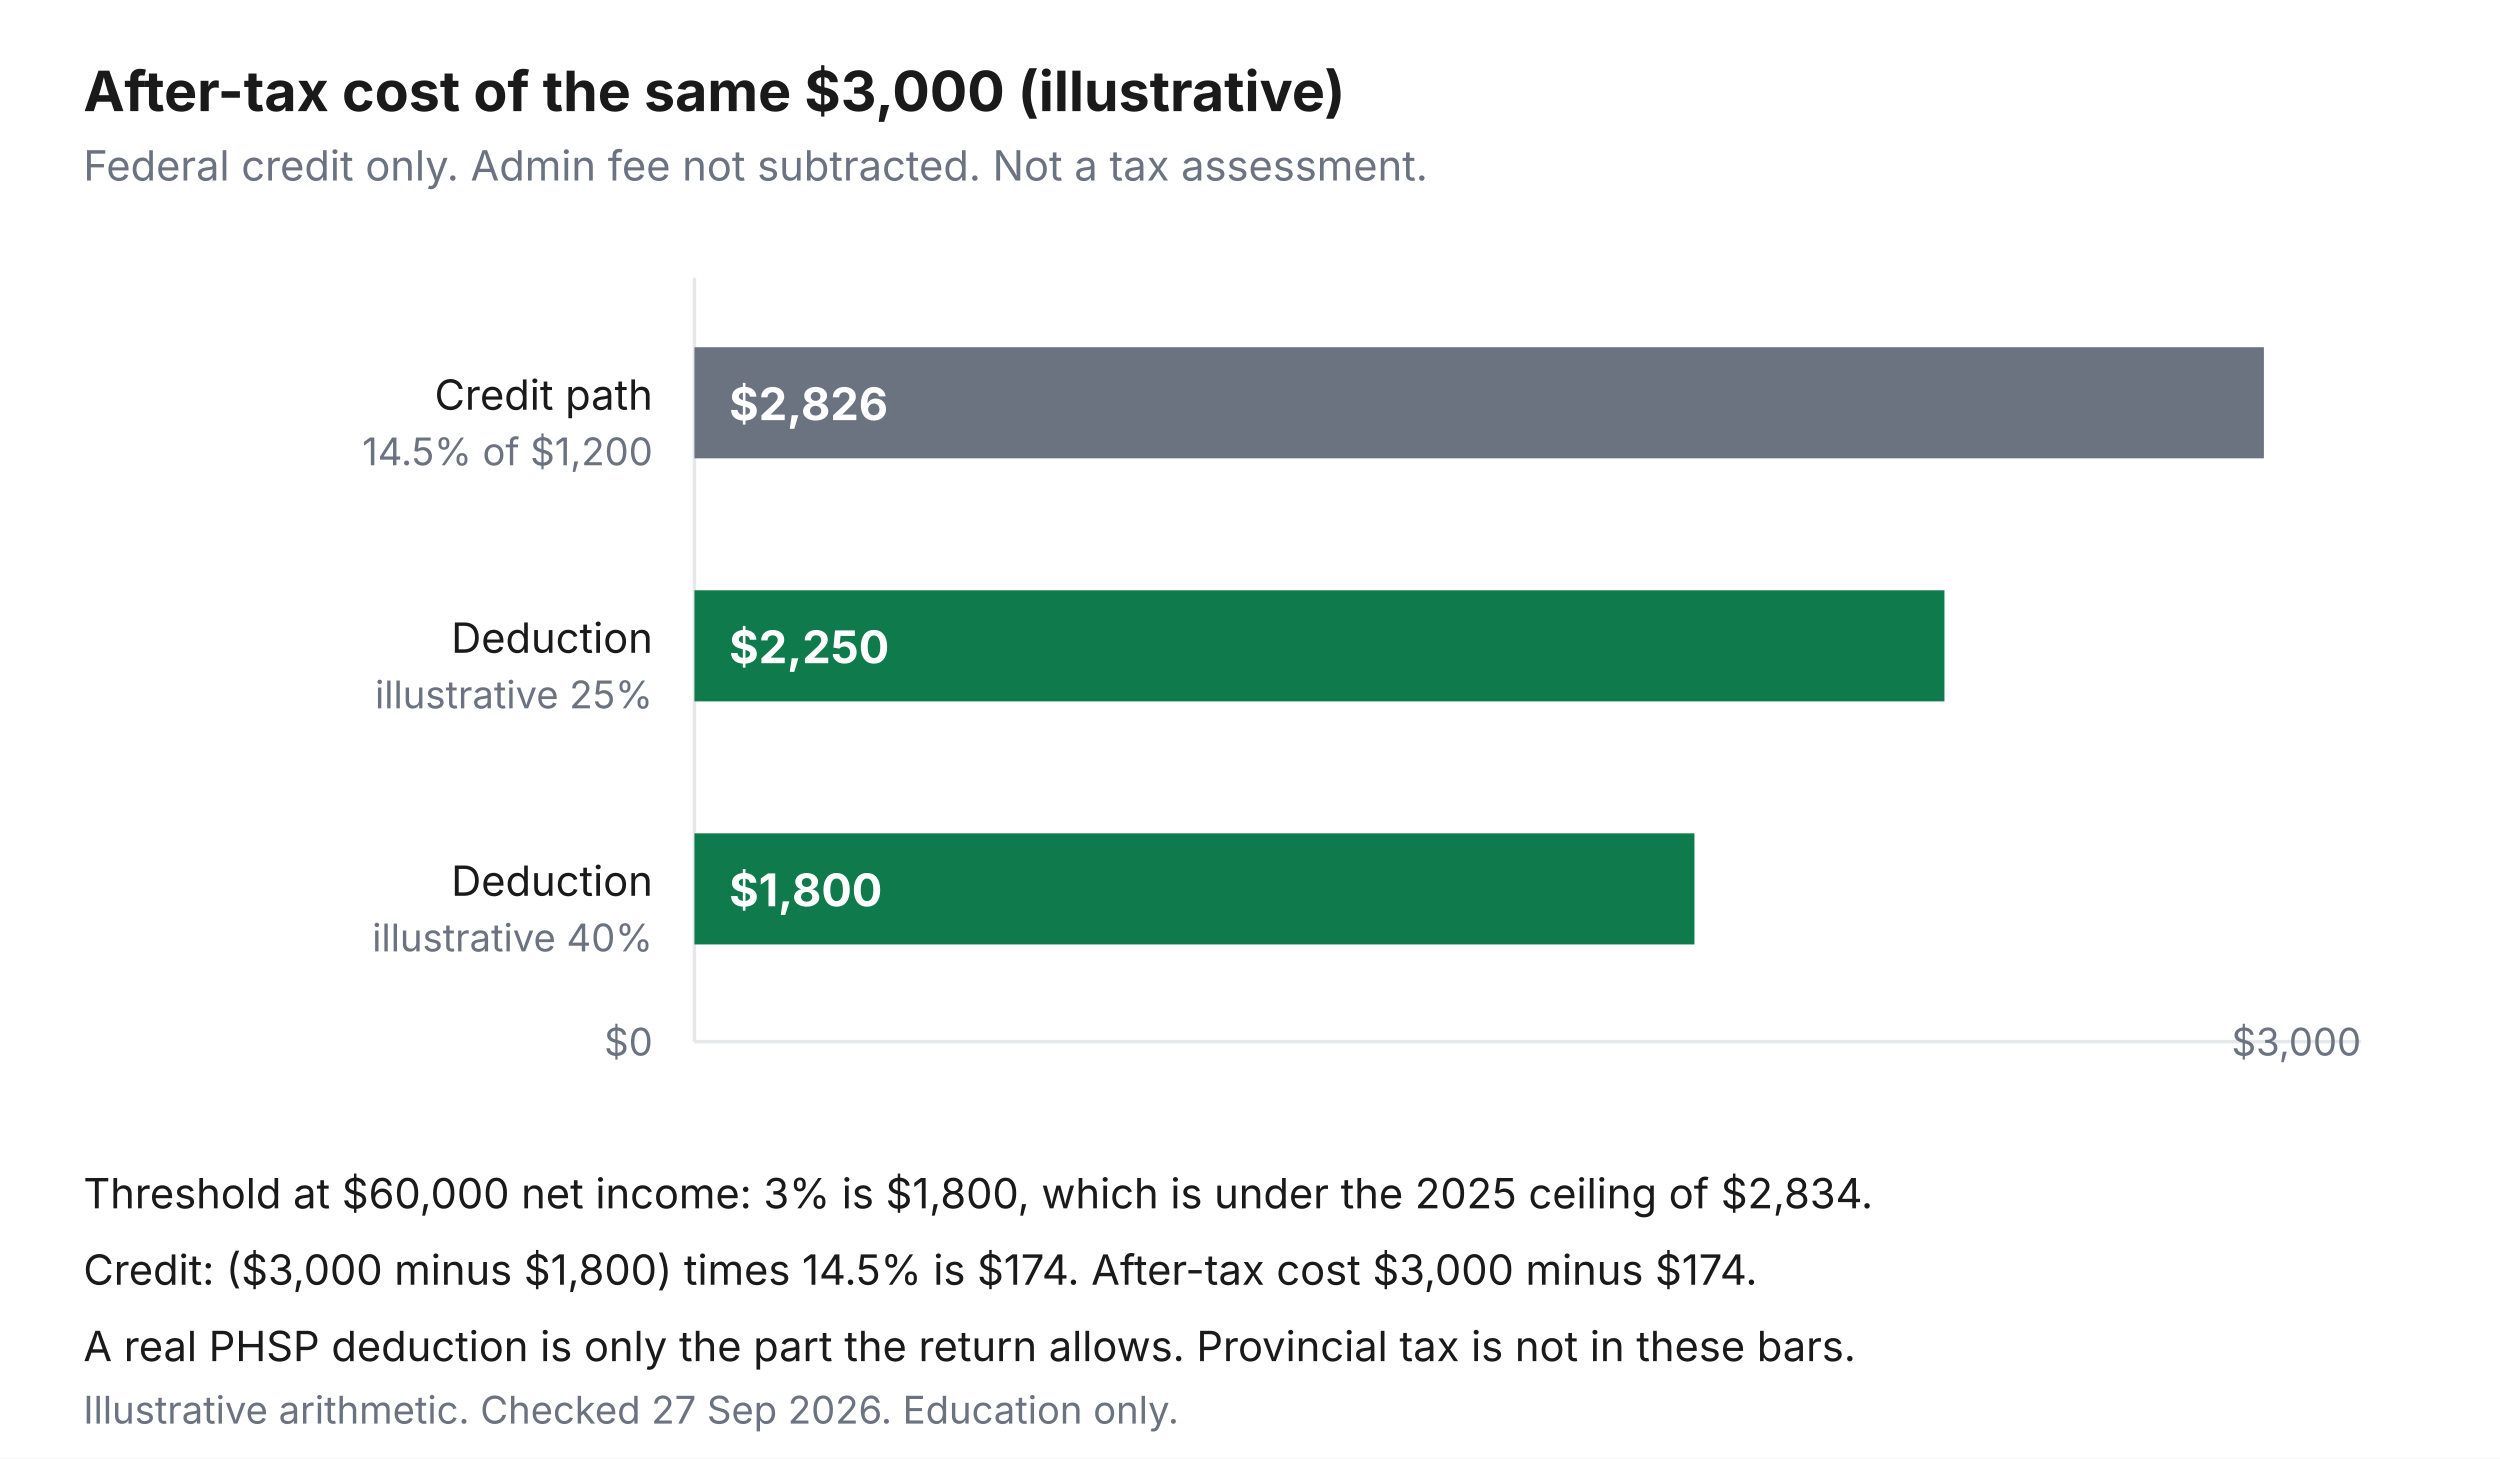
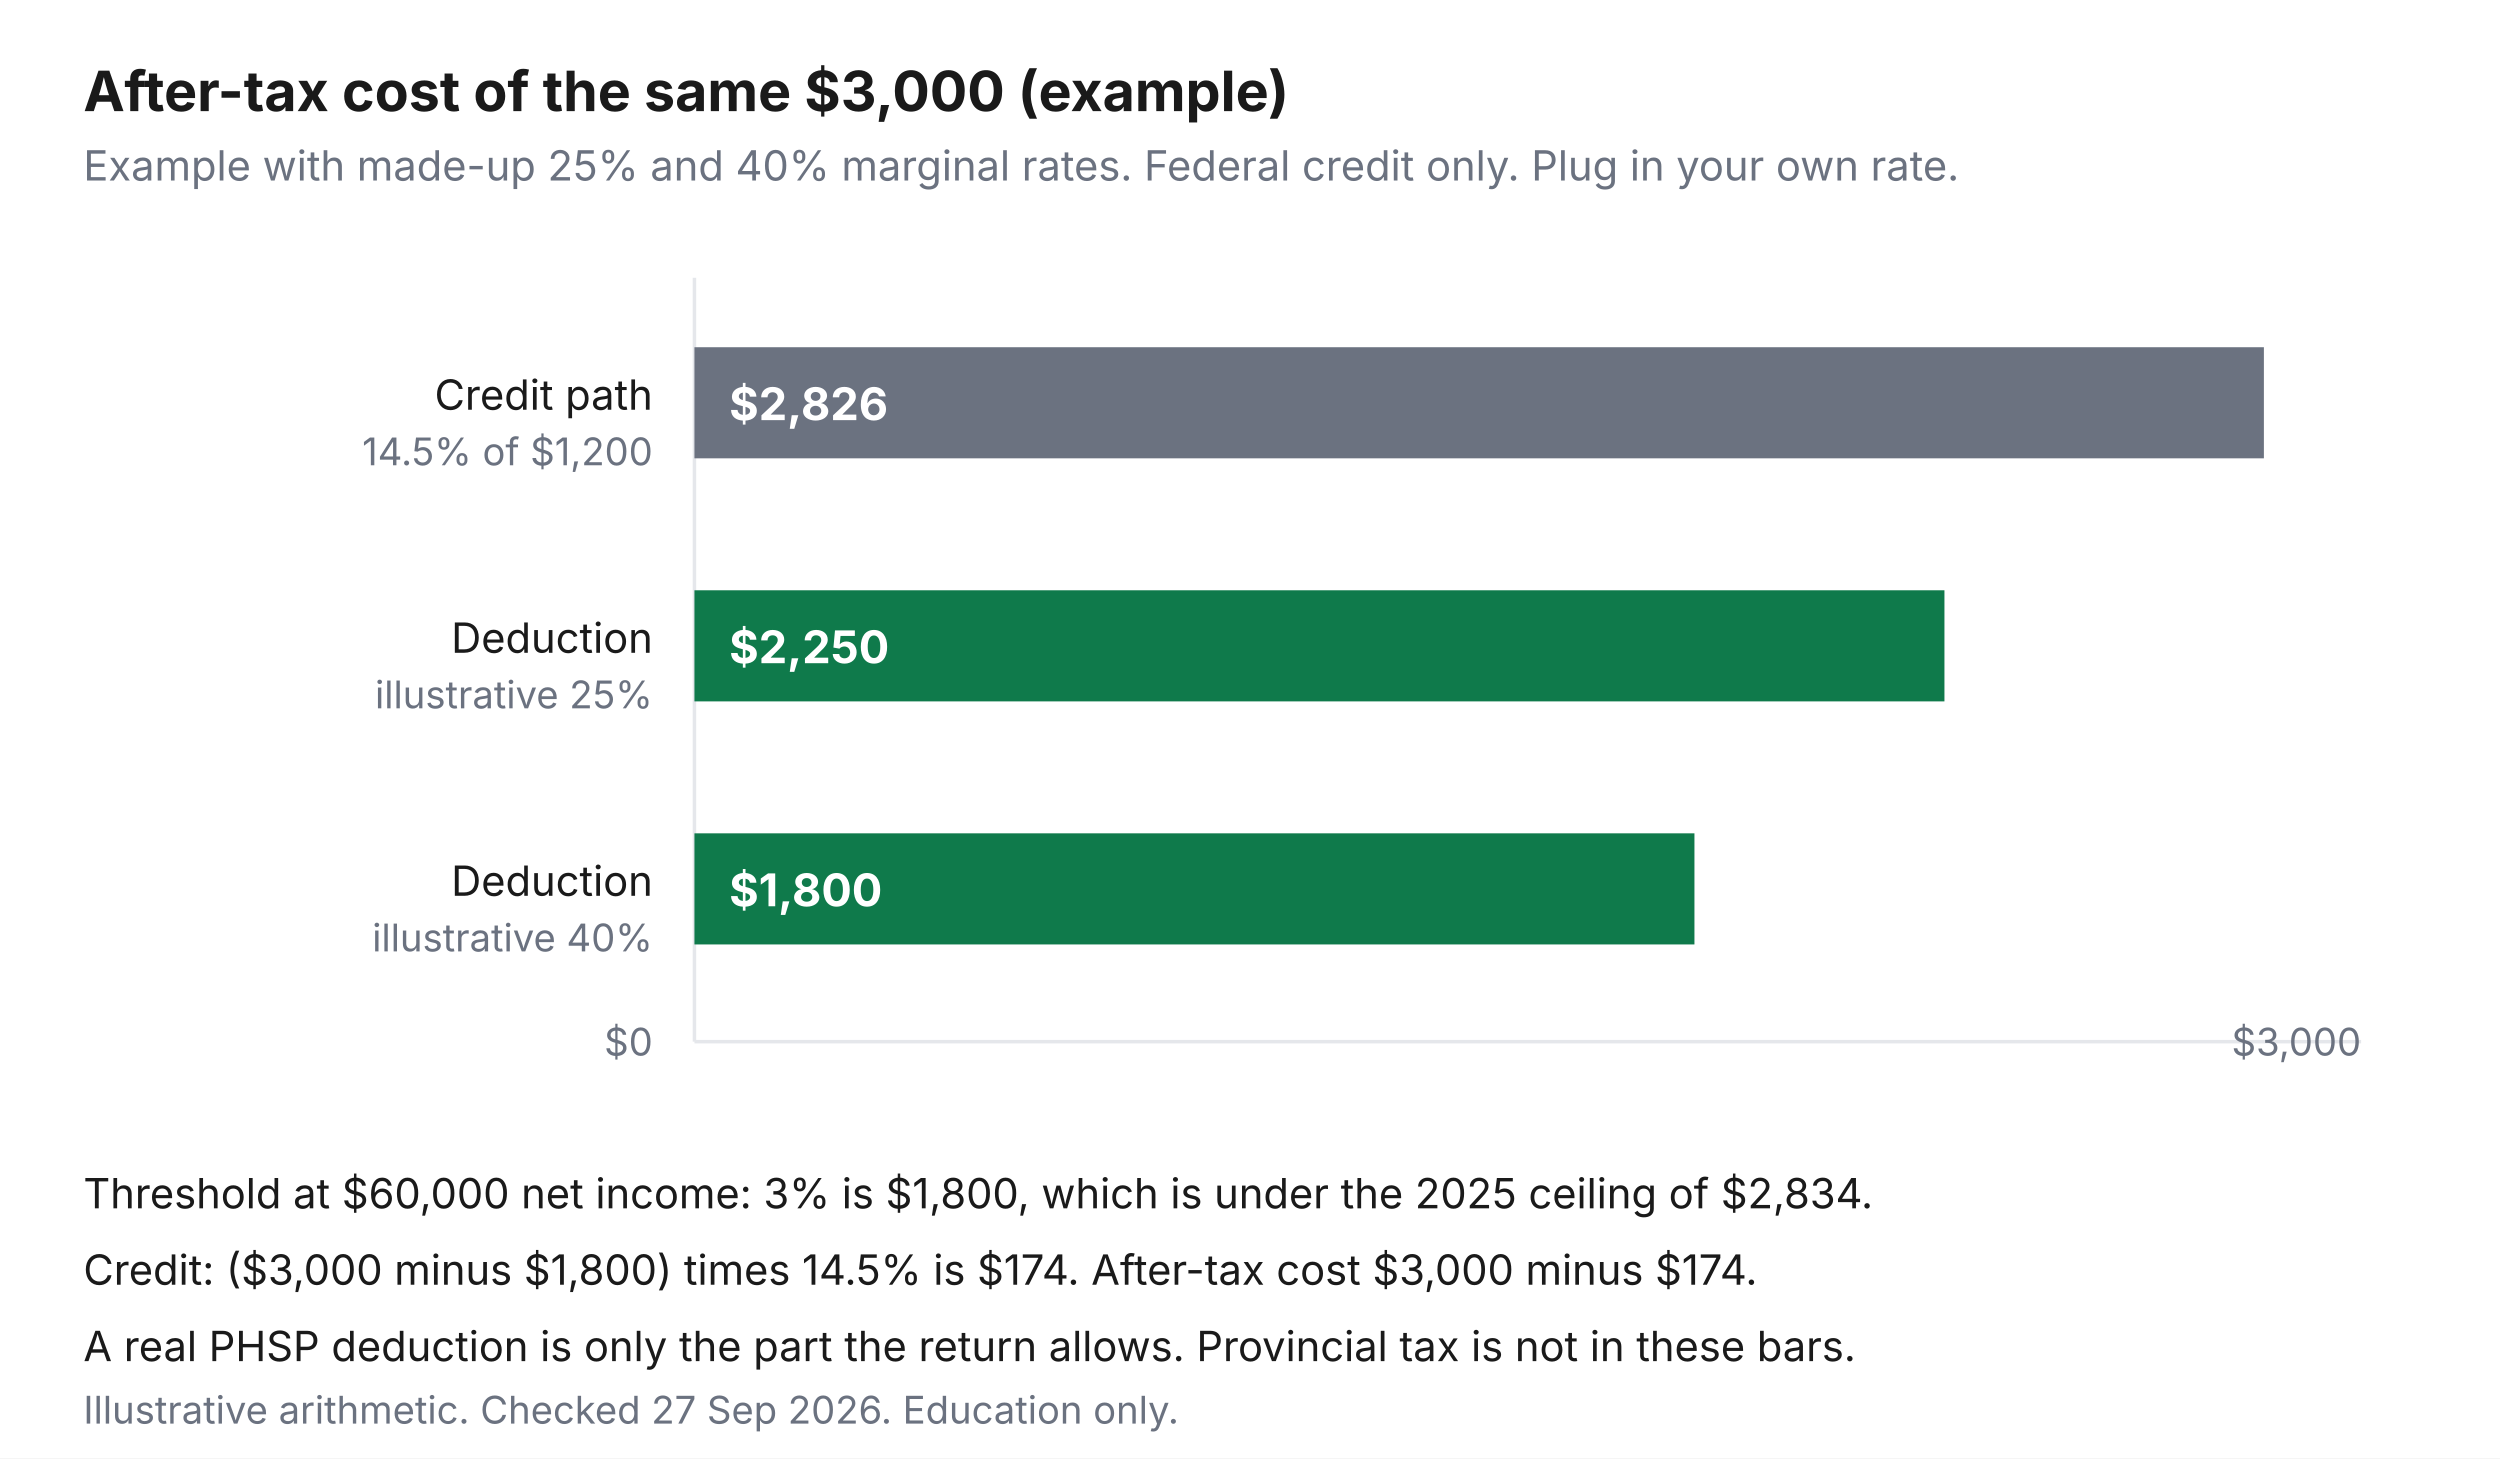
<svg xmlns="http://www.w3.org/2000/svg" viewBox="0 0 720 420" role="img">
  <rect width="720" height="420" fill="#FFFFFF" />
-   <text x="24" y="32" font-family="Inter, system-ui, sans-serif" font-size="16" font-weight="700" fill="#1A1A1A">After-tax cost of the same $3,000 (illustrative)</text>
-   <text x="24" y="52" font-family="Inter, system-ui, sans-serif" font-size="12" fill="#6B7280">Federal credit only. Admin fee not subtracted. Not a tax assessment.</text>
+   <text x="24" y="32" font-family="Inter, system-ui, sans-serif" font-size="16" font-weight="700" fill="#1A1A1A">After-tax cost of the same $3,000 (example)</text>
+   <text x="24" y="52" font-family="Inter, system-ui, sans-serif" font-size="12" fill="#6B7280">Example with made-up 25% and 40% marginal rates. Federal credit only. Plug in your own rate.</text>
  <line x1="200" y1="80" x2="200" y2="300" stroke="#E5E7EB" />
  <line x1="200" y1="300" x2="680" y2="300" stroke="#E5E7EB" />
  <text x="188" y="304" text-anchor="end" font-family="Inter, system-ui, sans-serif" font-size="11" fill="#6B7280">$0</text>
  <text x="680" y="304" text-anchor="end" font-family="Inter, system-ui, sans-serif" font-size="11" fill="#6B7280">$3,000</text>
  <text x="188" y="118" text-anchor="end" font-family="Inter, system-ui, sans-serif" font-size="12" fill="#1A1A1A">Credit path</text>
  <text x="188" y="134" text-anchor="end" font-family="Inter, system-ui, sans-serif" font-size="11" fill="#6B7280">14.5% of $1,200</text>
  <rect x="200" y="100" width="452" height="32" fill="#6B7280" />
  <text x="210" y="121" font-family="Inter, system-ui, sans-serif" font-size="13" font-weight="700" fill="#FFFFFF">$2,826</text>
  <text x="188" y="188" text-anchor="end" font-family="Inter, system-ui, sans-serif" font-size="12" fill="#1A1A1A">Deduction</text>
  <text x="188" y="204" text-anchor="end" font-family="Inter, system-ui, sans-serif" font-size="11" fill="#6B7280">illustrative 25%</text>
  <rect x="200" y="170" width="360" height="32" fill="#0F7A4B" />
  <text x="210" y="191" font-family="Inter, system-ui, sans-serif" font-size="13" font-weight="700" fill="#FFFFFF">$2,250</text>
  <text x="188" y="258" text-anchor="end" font-family="Inter, system-ui, sans-serif" font-size="12" fill="#1A1A1A">Deduction</text>
  <text x="188" y="274" text-anchor="end" font-family="Inter, system-ui, sans-serif" font-size="11" fill="#6B7280">illustrative 40%</text>
  <rect x="200" y="240" width="288" height="32" fill="#0F7A4B" />
  <text x="210" y="261" font-family="Inter, system-ui, sans-serif" font-size="13" font-weight="700" fill="#FFFFFF">$1,800</text>
  <text x="24" y="348" font-family="Inter, system-ui, sans-serif" font-size="12" fill="#1A1A1A">Threshold at $60,000 net income: 3% is $1,800, which is under the 2025 ceiling of $2,834.</text>
  <text x="24" y="370" font-family="Inter, system-ui, sans-serif" font-size="12" fill="#1A1A1A">Credit: ($3,000 minus $1,800) times 14.5% is $174. After-tax cost $3,000 minus $174.</text>
  <text x="24" y="392" font-family="Inter, system-ui, sans-serif" font-size="12" fill="#1A1A1A">A real PHSP deduction is only the part the return allows. Provincial tax is not in these bars.</text>
  <text x="24" y="410" font-family="Inter, system-ui, sans-serif" font-size="11" fill="#6B7280">Illustrative arithmetic. Checked 27 Sep 2026. Education only.</text>
</svg>
